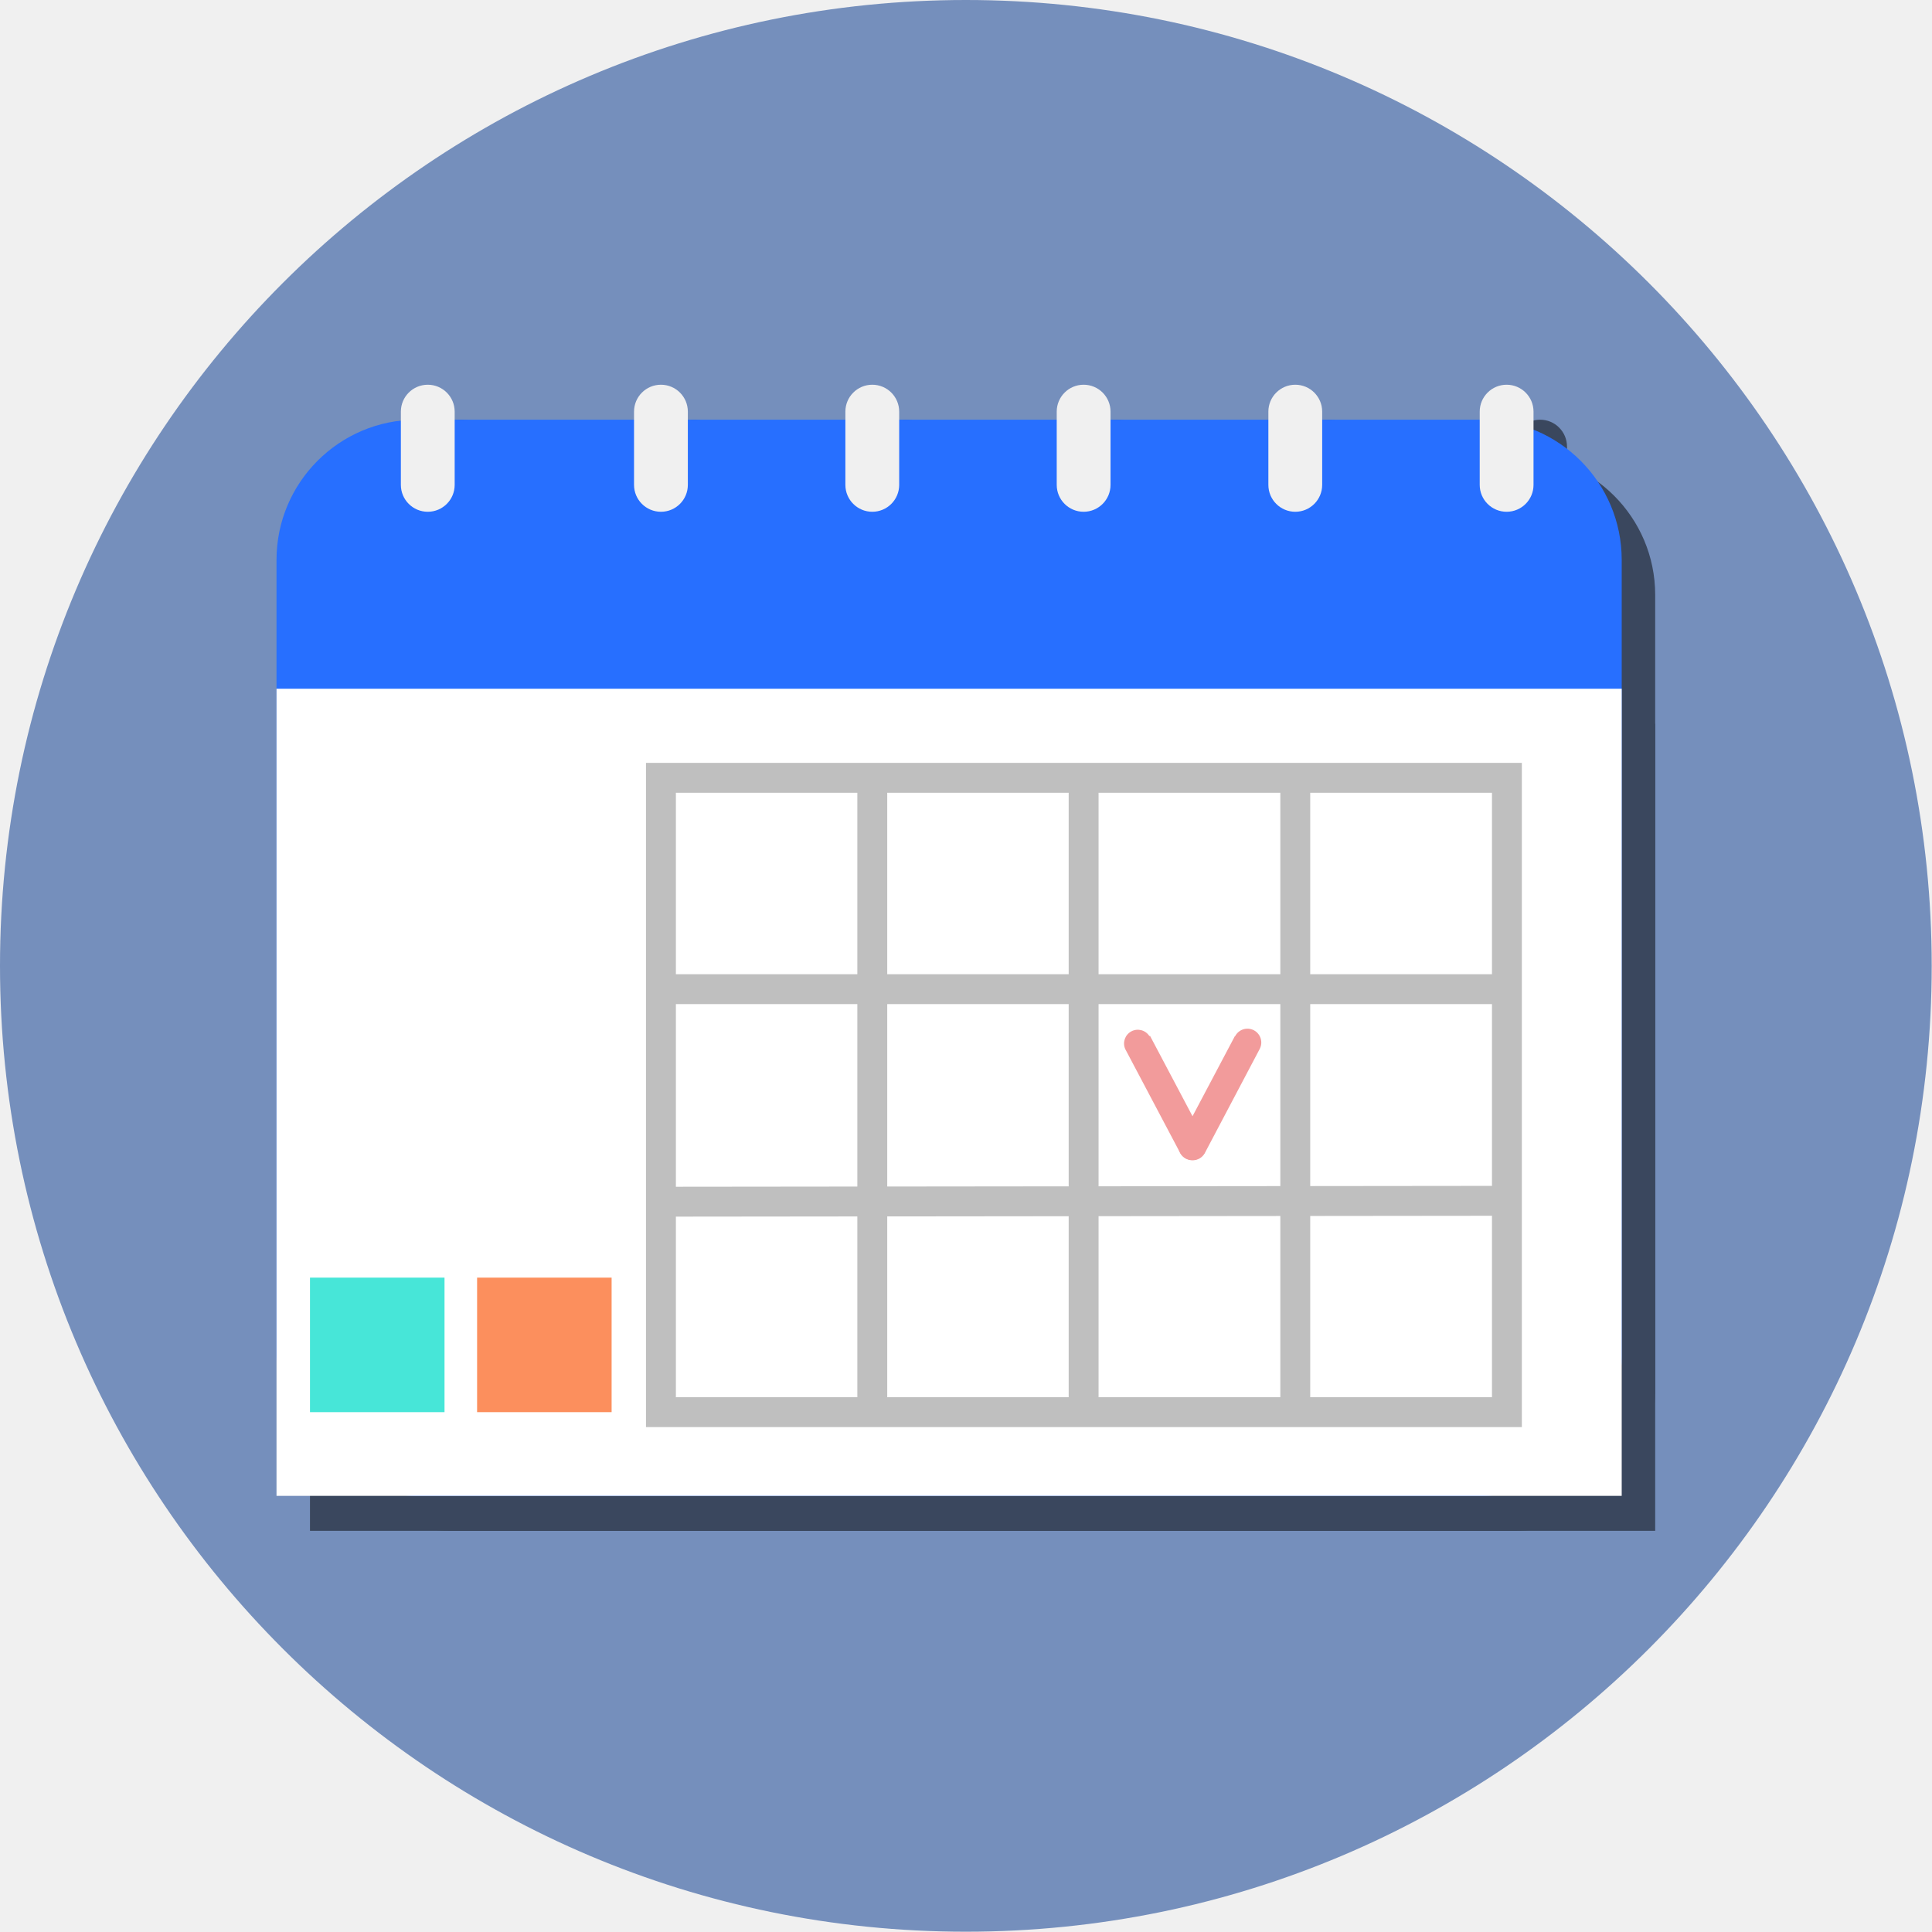
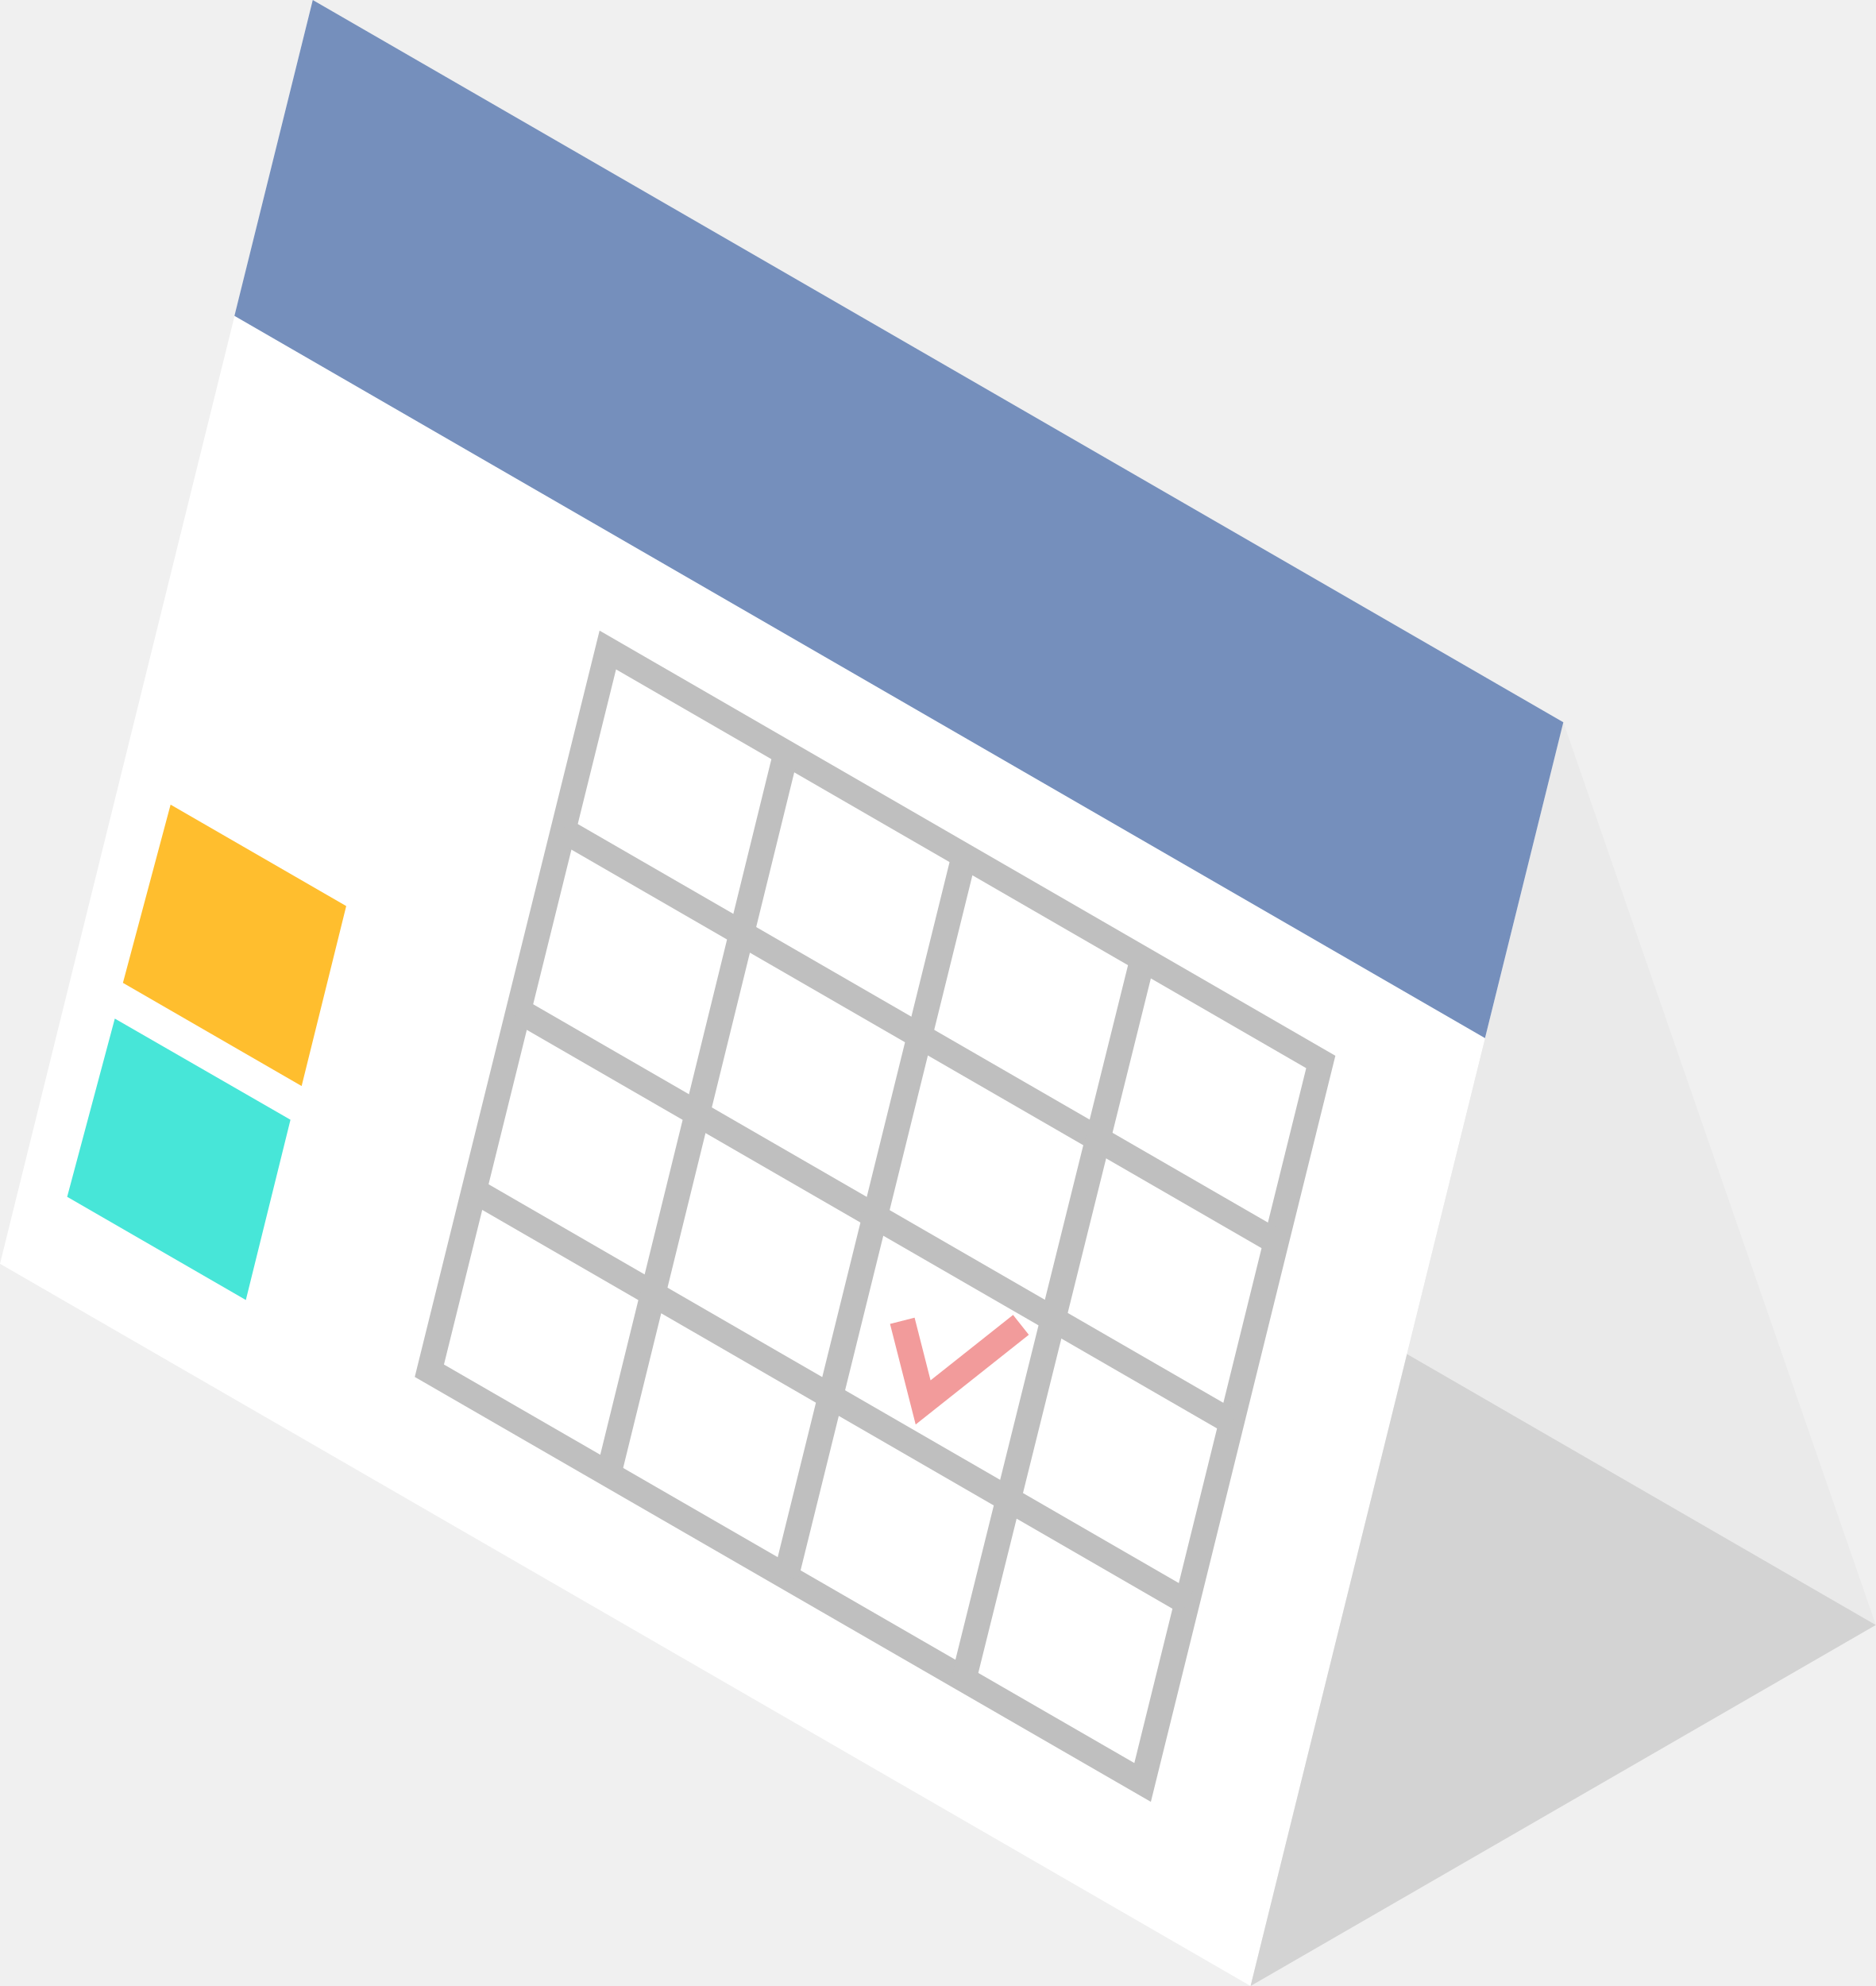
- <svg xmlns="http://www.w3.org/2000/svg" viewBox="0 0 64.63 64.63">
+ <svg xmlns="http://www.w3.org/2000/svg" viewBox="0 0 74.01 78.34">
  <defs>
-     <style>.cls-1{fill:#758fbc;}.cls-2{opacity:0.5;}.cls-3,.cls-6{stroke:#bfbfbf;stroke-miterlimit:10;}.cls-4{fill:#276fff;}.cls-5{fill:#fff;}.cls-6{fill:none;}.cls-7{fill:#47e6d8;}.cls-8{fill:#fc8f5d;}.cls-9{fill:#f0f0f0;}.cls-10{fill:#f29b9b;}</style>
+     <style>.cls-1{fill:#fff;}.cls-2{fill:#eaeaea;}.cls-3{fill:#d3d3d3;}.cls-4{fill:#758fbc;}.cls-5,.cls-8{fill:none;stroke-miterlimit:10;}.cls-5{stroke:#bfbfbf;}.cls-6{fill:#47e6d8;}.cls-7{fill:#ffbe2e;}.cls-8{stroke:#f29b9b;}</style>
  </defs>
  <g id="레이어_2" data-name="레이어 2">
    <g id="레이어_1-2" data-name="레이어 1">
-       <circle class="cls-1" cx="32.31" cy="32.31" r="32.31" />
-       <g class="cls-2">
-         <rect x="10.37" y="15.21" width="45" height="36" rx="4.69" ry="4.69" />
-         <rect x="10.37" y="24.21" width="45" height="27" />
-         <rect class="cls-3" x="23.22" y="27.19" width="28.3" height="21.22" />
-         <line class="cls-3" x1="23.22" y1="34.27" x2="51.52" y2="34.27" />
-         <line class="cls-3" x1="23.22" y1="41.37" x2="51.52" y2="41.34" />
-         <line class="cls-3" x1="30.3" y1="27.19" x2="30.3" y2="48.41" />
-         <line class="cls-3" x1="37.37" y1="27.19" x2="37.37" y2="48.41" />
-         <line class="cls-3" x1="44.45" y1="27.19" x2="44.45" y2="48.41" />
-         <rect x="11.49" y="43.91" width="4.5" height="4.5" />
-         <rect x="17.08" y="43.91" width="4.5" height="4.5" />
-         <rect x="29.4" y="14.04" width="1.8" height="4.25" rx="0.9" ry="0.9" />
-         <rect x="22.32" y="14.04" width="1.8" height="4.25" rx="0.9" ry="0.9" />
-         <rect x="14.53" y="14.04" width="1.8" height="4.25" rx="0.9" ry="0.9" />
-         <rect x="36.47" y="14.04" width="1.8" height="4.25" rx="0.9" ry="0.9" />
-         <rect x="43.55" y="14.04" width="1.8" height="4.25" rx="0.9" ry="0.9" />
-         <rect x="50.62" y="14.04" width="1.8" height="4.25" rx="0.9" ry="0.9" />
-         <path d="M39.57,35.83a.46.46,0,0,0-.82.43h0l1.84,3.48a.47.47,0,0,0,.83-.44l-1.84-3.48Z" />
-         <path d="M42.44,35.83a.46.46,0,0,1,.81.43h0l-1.84,3.48a.47.47,0,0,1-.83-.44l1.84-3.48Z" />
-       </g>
-       <rect class="cls-4" x="9.25" y="14.04" width="45" height="36" rx="4.69" ry="4.69" />
-       <rect class="cls-5" x="9.25" y="23.04" width="45" height="27" />
-       <rect class="cls-6" x="22.11" y="26.02" width="28.3" height="21.22" />
-       <line class="cls-6" x1="22.11" y1="33.09" x2="50.4" y2="33.09" />
-       <line class="cls-6" x1="22.11" y1="40.2" x2="50.4" y2="40.17" />
-       <line class="cls-6" x1="29.18" y1="26.02" x2="29.18" y2="47.24" />
-       <line class="cls-6" x1="36.25" y1="26.02" x2="36.25" y2="47.24" />
-       <line class="cls-6" x1="43.33" y1="26.02" x2="43.33" y2="47.24" />
-       <rect class="cls-7" x="10.37" y="42.74" width="4.5" height="4.5" />
-       <rect class="cls-8" x="15.96" y="42.74" width="4.5" height="4.5" />
-       <rect class="cls-9" x="28.28" y="12.87" width="1.8" height="4.25" rx="0.9" ry="0.9" />
-       <rect class="cls-9" x="21.21" y="12.87" width="1.8" height="4.25" rx="0.9" ry="0.9" />
-       <rect class="cls-9" x="13.41" y="12.87" width="1.8" height="4.25" rx="0.9" ry="0.9" />
-       <rect class="cls-9" x="35.35" y="12.87" width="1.8" height="4.25" rx="0.9" ry="0.9" />
-       <rect class="cls-9" x="42.43" y="12.87" width="1.8" height="4.25" rx="0.9" ry="0.9" />
-       <rect class="cls-9" x="49.5" y="12.87" width="1.8" height="4.25" rx="0.9" ry="0.9" />
-       <path class="cls-10" d="M38.45,34.66a.46.46,0,0,0-.81.43h0l1.84,3.48a.47.47,0,0,0,.83-.44l-1.84-3.48Z" />
-       <path class="cls-10" d="M41.32,34.66a.46.46,0,0,1,.82.43h0L40.3,38.58a.47.47,0,0,1-.83-.44l1.84-3.48Z" />
+       <polygon class="cls-1" points="0 49.85 49.34 78.34 61.68 28.49 12.34 0 0 49.85" />
+       <polygon class="cls-2" points="74.01 64.1 61.68 28.49 55.51 53.41 74.01 64.1" />
+       <polygon class="cls-3" points="74.01 64.1 49.34 78.34 55.51 53.41 74.01 64.1" />
+       <polygon class="cls-4" points="12.34 0 61.68 28.49 58.59 40.95 9.25 12.46 12.34 0" />
+       <polygon class="cls-5" points="23.98 25.64 16.94 54.07 45.08 70.31 50.35 48.99 52.11 41.89 23.98 25.64" />
+       <line class="cls-5" x1="22.22" y1="32.75" x2="50.35" y2="48.99" />
+       <line class="cls-5" x1="20.46" y1="39.86" x2="48.59" y2="56.1" />
+       <line class="cls-5" x1="46.83" y1="63.21" x2="18.7" y2="46.96" />
+       <line class="cls-5" x1="45.08" y1="37.83" x2="38.02" y2="66.24" />
+       <line class="cls-5" x1="38.04" y1="33.76" x2="31.01" y2="62.19" />
+       <line class="cls-5" x1="24.01" y1="58.15" x2="31.01" y2="29.7" />
+       <polygon class="cls-6" points="9.7 51.28 2.65 47.21 4.53 40.18 11.46 44.17 9.7 51.28" />
+       <polygon class="cls-7" points="11.9 42.84 4.85 38.77 6.73 31.74 13.66 35.74 11.9 42.84" />
+       <polyline class="cls-8" points="35.6 52.1 36.42 55.32 40.28 52.26" />
    </g>
  </g>
</svg>
